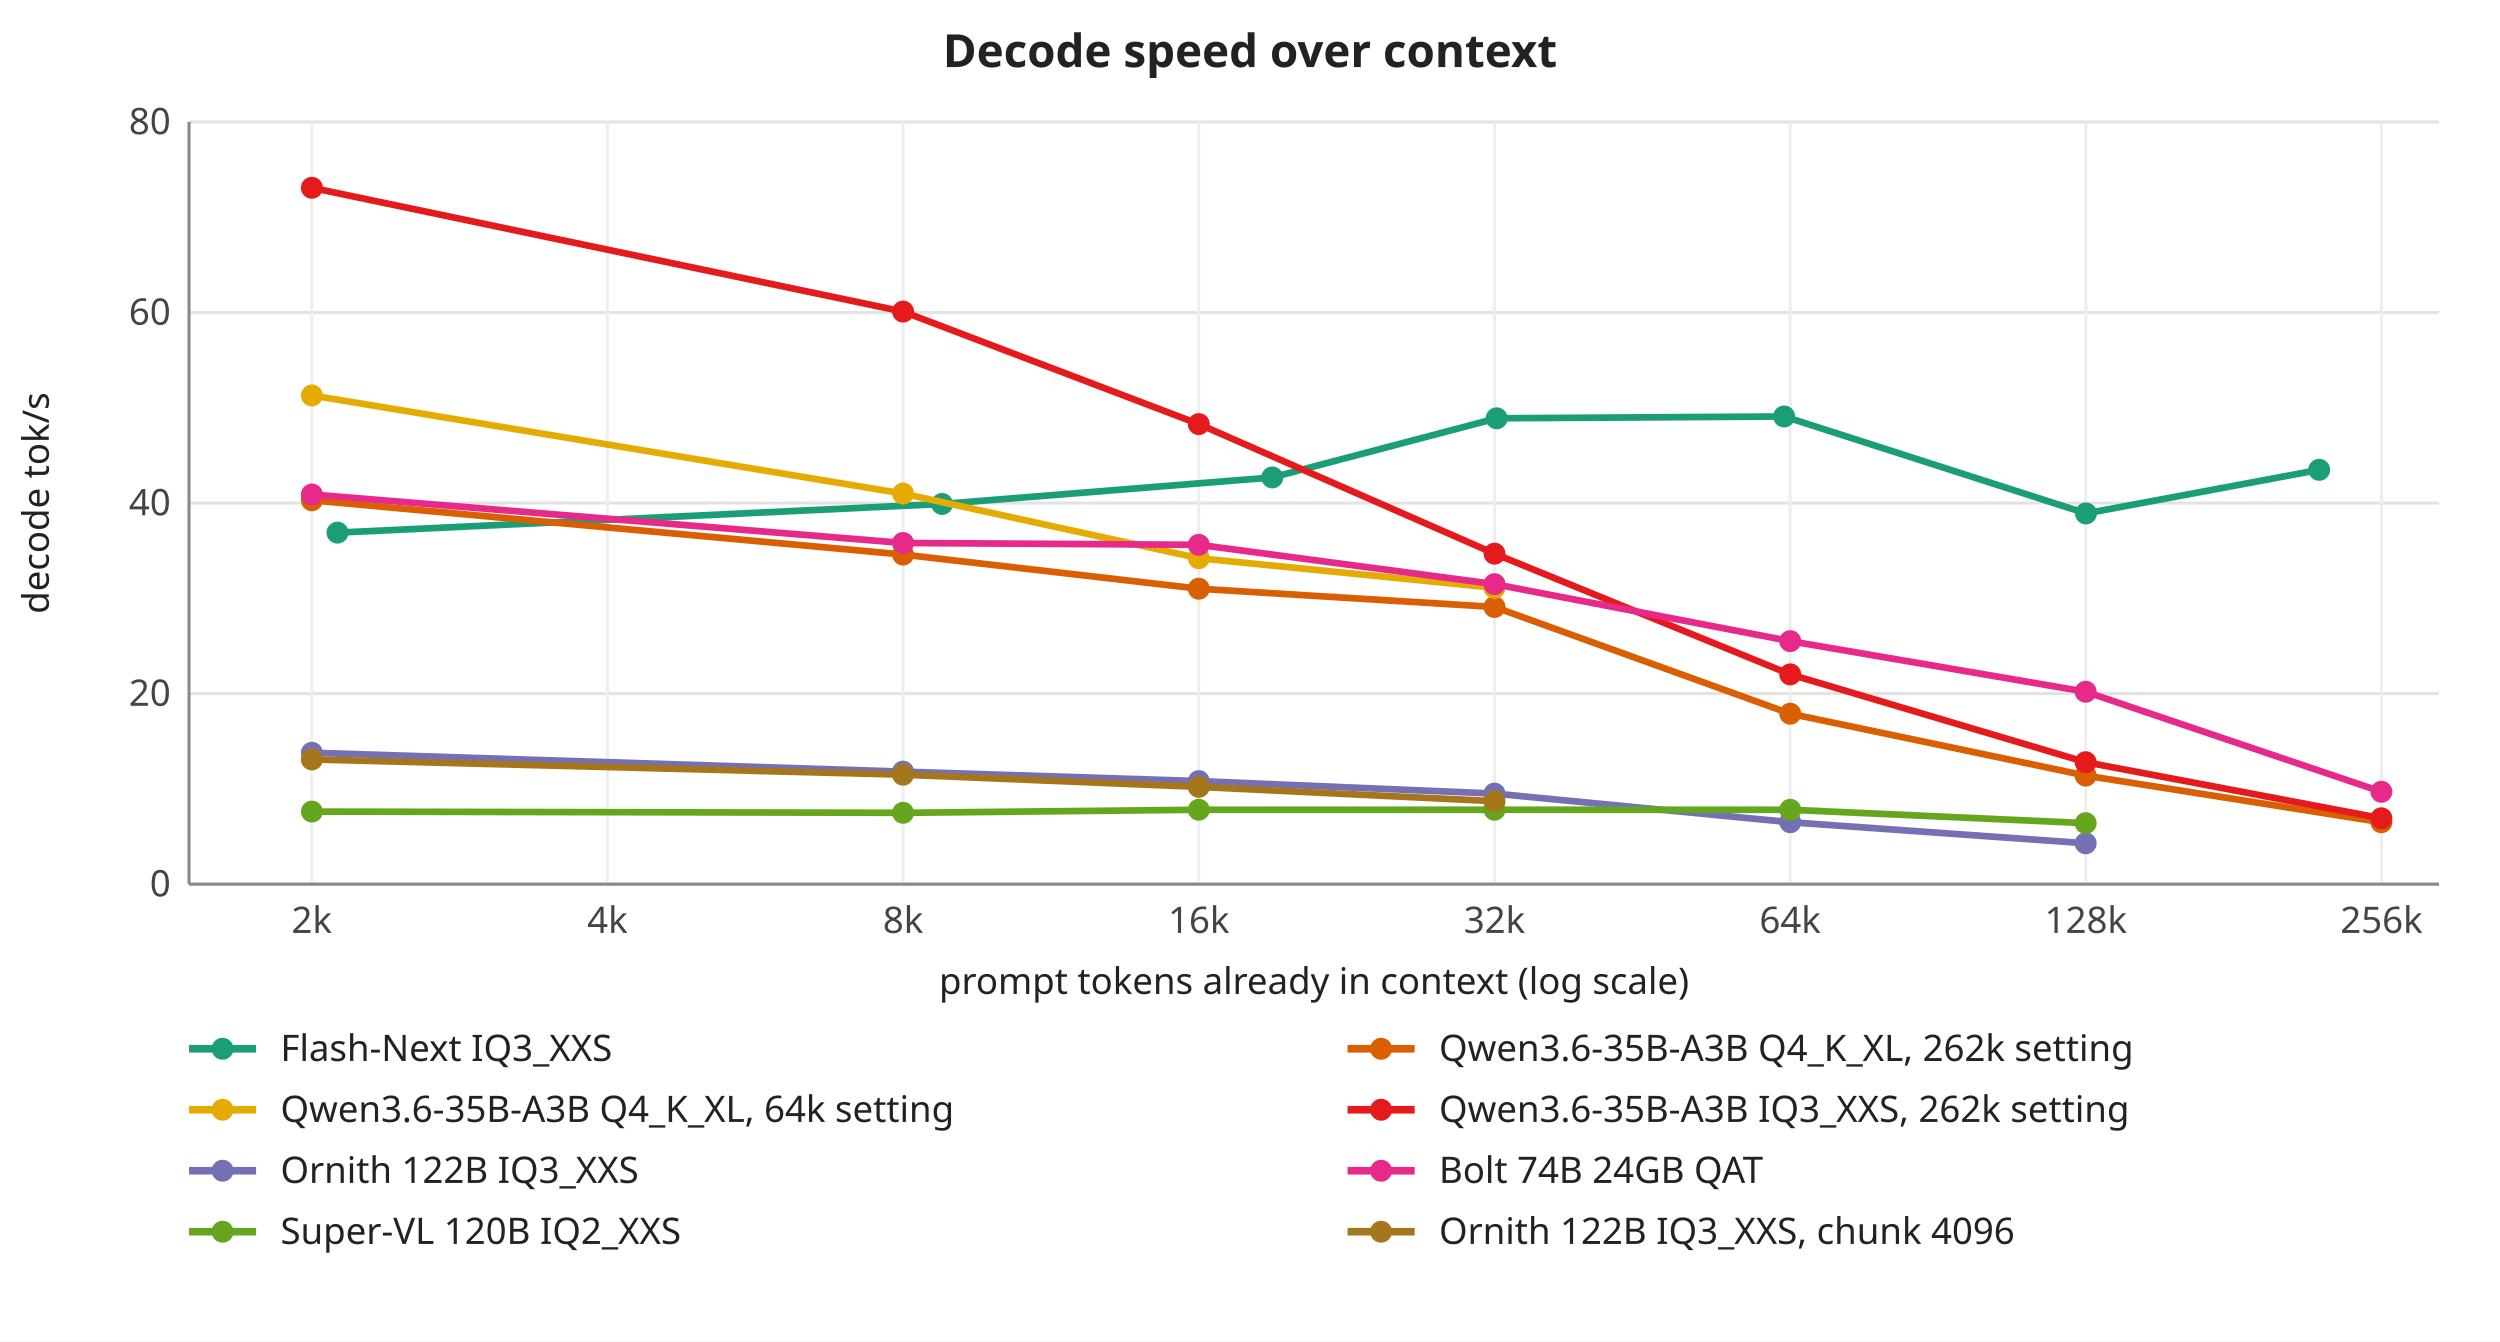
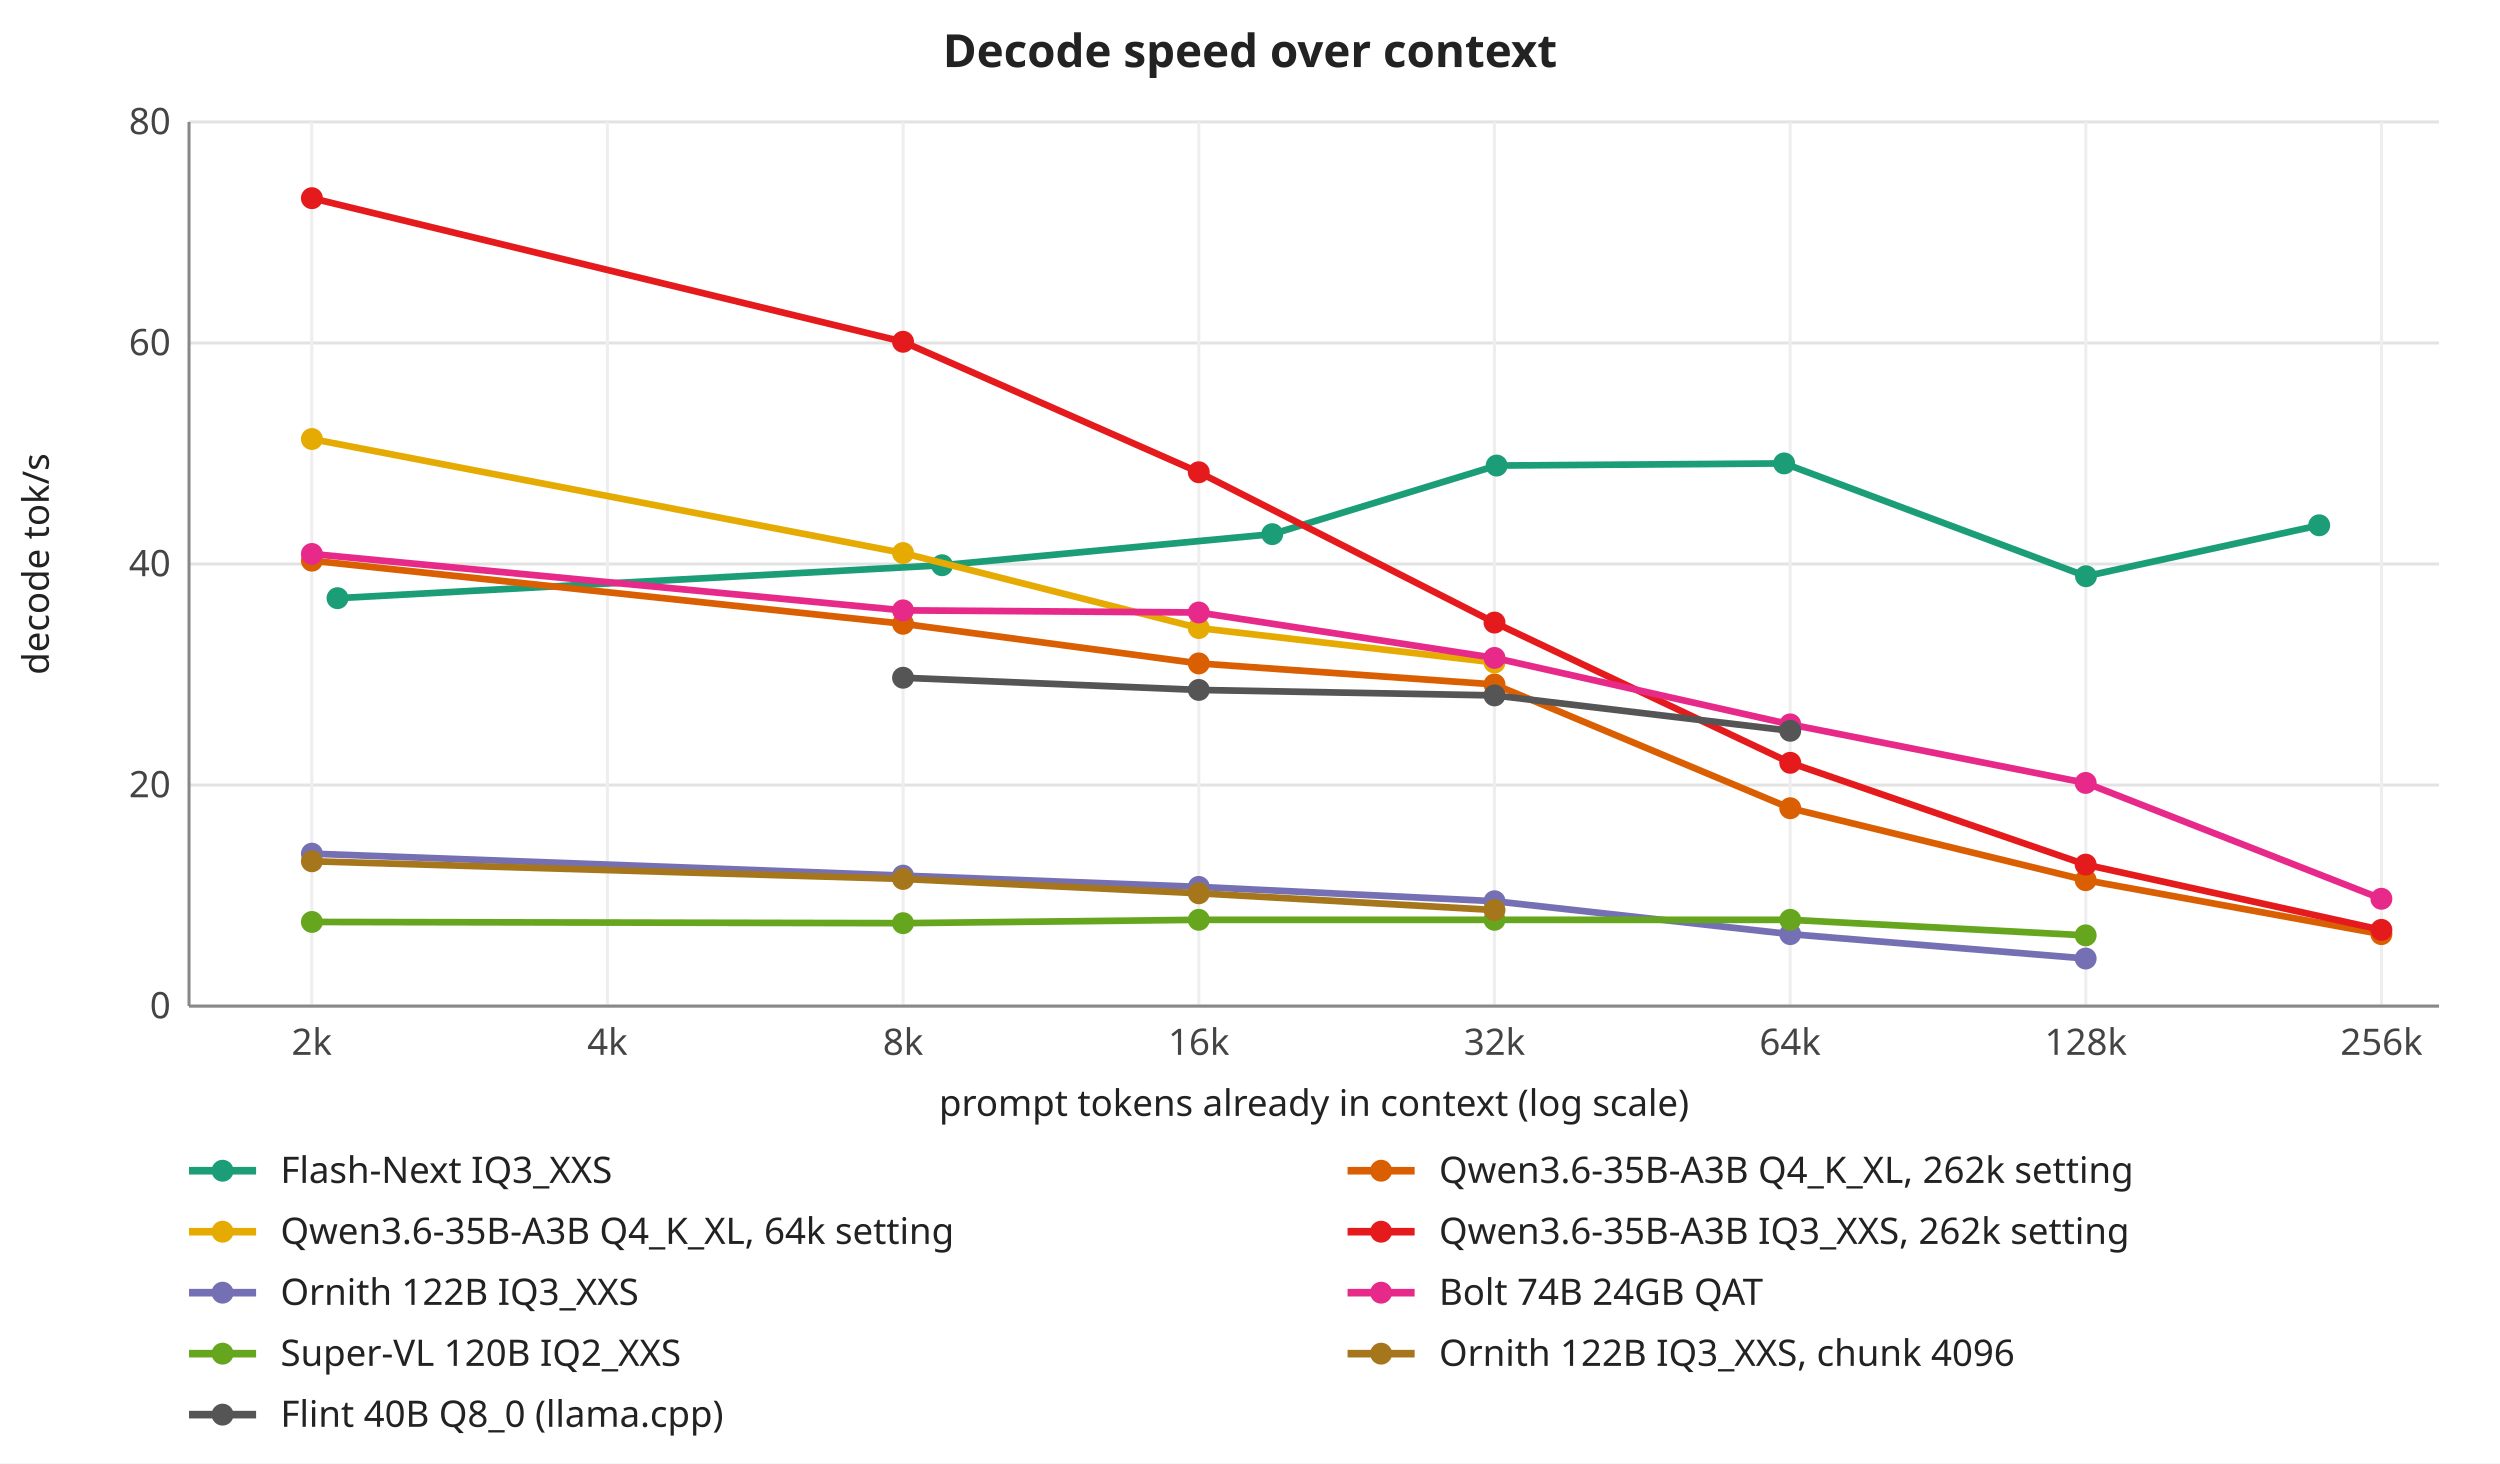
- <svg xmlns="http://www.w3.org/2000/svg" viewBox="0 0 820 440" font-family="sans-serif" font-size="12">
-   <rect width="820" height="440" fill="#ffffff" />
+ <svg xmlns="http://www.w3.org/2000/svg" viewBox="0 0 820 480" font-family="sans-serif" font-size="12">
+   <rect width="820" height="480" fill="#ffffff" />
  <text x="410.0" y="22" text-anchor="middle" font-size="15" font-weight="bold" fill="#222">Decode speed over context</text>
-   <line x1="62" x2="800" y1="290.0" y2="290.0" stroke="#e3e3e3" />
-   <text x="56" y="294.0" text-anchor="end" fill="#444">0</text>
-   <line x1="62" x2="800" y1="227.5" y2="227.5" stroke="#e3e3e3" />
-   <text x="56" y="231.5" text-anchor="end" fill="#444">20</text>
-   <line x1="62" x2="800" y1="165.0" y2="165.0" stroke="#e3e3e3" />
-   <text x="56" y="169.0" text-anchor="end" fill="#444">40</text>
-   <line x1="62" x2="800" y1="102.5" y2="102.5" stroke="#e3e3e3" />
-   <text x="56" y="106.5" text-anchor="end" fill="#444">60</text>
+   <line x1="62" x2="800" y1="330.0" y2="330.0" stroke="#e3e3e3" />
+   <text x="56" y="334.0" text-anchor="end" fill="#444">0</text>
+   <line x1="62" x2="800" y1="257.5" y2="257.5" stroke="#e3e3e3" />
+   <text x="56" y="261.5" text-anchor="end" fill="#444">20</text>
+   <line x1="62" x2="800" y1="185.0" y2="185.0" stroke="#e3e3e3" />
+   <text x="56" y="189.0" text-anchor="end" fill="#444">40</text>
+   <line x1="62" x2="800" y1="112.5" y2="112.5" stroke="#e3e3e3" />
+   <text x="56" y="116.5" text-anchor="end" fill="#444">60</text>
  <line x1="62" x2="800" y1="40.0" y2="40.0" stroke="#e3e3e3" />
  <text x="56" y="44.0" text-anchor="end" fill="#444">80</text>
-   <line x1="102.251" x2="102.251" y1="40" y2="290" stroke="#eee" />
-   <text x="102.251" y="306" text-anchor="middle" fill="#444">2k</text>
-   <line x1="199.234" x2="199.234" y1="40" y2="290" stroke="#eee" />
-   <text x="199.234" y="306" text-anchor="middle" fill="#444">4k</text>
-   <line x1="296.216" x2="296.216" y1="40" y2="290" stroke="#eee" />
-   <text x="296.216" y="306" text-anchor="middle" fill="#444">8k</text>
-   <line x1="393.198" x2="393.198" y1="40" y2="290" stroke="#eee" />
-   <text x="393.198" y="306" text-anchor="middle" fill="#444">16k</text>
-   <line x1="490.18" x2="490.18" y1="40" y2="290" stroke="#eee" />
-   <text x="490.18" y="306" text-anchor="middle" fill="#444">32k</text>
-   <line x1="587.162" x2="587.162" y1="40" y2="290" stroke="#eee" />
-   <text x="587.162" y="306" text-anchor="middle" fill="#444">64k</text>
-   <line x1="684.145" x2="684.145" y1="40" y2="290" stroke="#eee" />
-   <text x="684.145" y="306" text-anchor="middle" fill="#444">128k</text>
-   <line x1="781.127" x2="781.127" y1="40" y2="290" stroke="#eee" />
-   <text x="781.127" y="306" text-anchor="middle" fill="#444">256k</text>
-   <line x1="62" x2="62" y1="40" y2="290" stroke="#888" />
-   <line x1="62" x2="800" y1="290" y2="290" stroke="#888" />
-   <text x="431.0" y="326" text-anchor="middle" fill="#222">prompt tokens already in context (log scale)</text>
-   <text transform="translate(16,165.0) rotate(-90)" text-anchor="middle" fill="#222">decode tok/s</text>
-   <polyline fill="none" stroke="#1b9e77" stroke-width="2.2" points="110.7,174.7 309.0,165.3 417.3,156.6 490.9,137.2 585.2,136.6 684.2,168.4 760.7,154.1" />
-   <circle cx="110.7" cy="174.7" r="3.6" fill="#1b9e77" />
-   <circle cx="309.0" cy="165.3" r="3.6" fill="#1b9e77" />
-   <circle cx="417.3" cy="156.6" r="3.6" fill="#1b9e77" />
-   <circle cx="490.9" cy="137.2" r="3.6" fill="#1b9e77" />
-   <circle cx="585.2" cy="136.6" r="3.6" fill="#1b9e77" />
-   <circle cx="684.2" cy="168.4" r="3.6" fill="#1b9e77" />
-   <circle cx="760.7" cy="154.1" r="3.6" fill="#1b9e77" />
-   <polyline fill="none" stroke="#d95f02" stroke-width="2.2" points="102.3,164.1 296.2,181.9 393.2,193.1 490.2,199.1 587.2,234.1 684.1,254.4 781.1,269.7" />
-   <circle cx="102.3" cy="164.1" r="3.6" fill="#d95f02" />
-   <circle cx="296.2" cy="181.9" r="3.6" fill="#d95f02" />
-   <circle cx="393.2" cy="193.1" r="3.6" fill="#d95f02" />
-   <circle cx="490.2" cy="199.1" r="3.6" fill="#d95f02" />
-   <circle cx="587.2" cy="234.1" r="3.6" fill="#d95f02" />
-   <circle cx="684.1" cy="254.4" r="3.6" fill="#d95f02" />
-   <circle cx="781.1" cy="269.7" r="3.6" fill="#d95f02" />
-   <polyline fill="none" stroke="#e6ab02" stroke-width="2.2" points="102.3,129.7 296.2,161.9 393.2,183.1 490.2,192.8" />
-   <circle cx="102.3" cy="129.7" r="3.6" fill="#e6ab02" />
-   <circle cx="296.2" cy="161.9" r="3.6" fill="#e6ab02" />
-   <circle cx="393.2" cy="183.1" r="3.6" fill="#e6ab02" />
-   <circle cx="490.2" cy="192.8" r="3.6" fill="#e6ab02" />
-   <polyline fill="none" stroke="#e41a1c" stroke-width="2.2" points="102.3,61.6 296.2,102.2 393.2,139.1 490.2,181.6 587.2,221.2 684.1,250.0 781.1,268.4" />
-   <circle cx="102.3" cy="61.6" r="3.6" fill="#e41a1c" />
-   <circle cx="296.2" cy="102.2" r="3.6" fill="#e41a1c" />
-   <circle cx="393.2" cy="139.1" r="3.6" fill="#e41a1c" />
-   <circle cx="490.2" cy="181.6" r="3.6" fill="#e41a1c" />
-   <circle cx="587.2" cy="221.2" r="3.6" fill="#e41a1c" />
-   <circle cx="684.1" cy="250.0" r="3.6" fill="#e41a1c" />
-   <circle cx="781.1" cy="268.4" r="3.6" fill="#e41a1c" />
-   <polyline fill="none" stroke="#7570b3" stroke-width="2.2" points="102.3,246.9 296.2,253.1 393.2,256.2 490.2,260.3 587.2,269.7 684.1,276.6" />
-   <circle cx="102.3" cy="246.9" r="3.6" fill="#7570b3" />
-   <circle cx="296.2" cy="253.1" r="3.6" fill="#7570b3" />
-   <circle cx="393.2" cy="256.2" r="3.6" fill="#7570b3" />
-   <circle cx="490.2" cy="260.3" r="3.6" fill="#7570b3" />
-   <circle cx="587.2" cy="269.7" r="3.6" fill="#7570b3" />
-   <circle cx="684.1" cy="276.6" r="3.6" fill="#7570b3" />
-   <polyline fill="none" stroke="#e7298a" stroke-width="2.2" points="102.3,162.2 296.2,178.1 393.2,178.7 490.2,191.6 587.2,210.3 684.1,226.9 781.1,259.7" />
-   <circle cx="102.3" cy="162.2" r="3.6" fill="#e7298a" />
-   <circle cx="296.2" cy="178.1" r="3.6" fill="#e7298a" />
-   <circle cx="393.2" cy="178.7" r="3.6" fill="#e7298a" />
-   <circle cx="490.2" cy="191.6" r="3.6" fill="#e7298a" />
-   <circle cx="587.2" cy="210.3" r="3.6" fill="#e7298a" />
-   <circle cx="684.1" cy="226.9" r="3.6" fill="#e7298a" />
-   <circle cx="781.1" cy="259.7" r="3.6" fill="#e7298a" />
-   <polyline fill="none" stroke="#66a61e" stroke-width="2.2" points="102.3,266.2 296.2,266.6 393.2,265.6 490.2,265.6 587.2,265.6 684.1,270.0" />
-   <circle cx="102.3" cy="266.2" r="3.6" fill="#66a61e" />
-   <circle cx="296.2" cy="266.6" r="3.6" fill="#66a61e" />
-   <circle cx="393.2" cy="265.6" r="3.6" fill="#66a61e" />
-   <circle cx="490.2" cy="265.6" r="3.6" fill="#66a61e" />
-   <circle cx="587.2" cy="265.6" r="3.6" fill="#66a61e" />
-   <circle cx="684.1" cy="270.0" r="3.6" fill="#66a61e" />
-   <polyline fill="none" stroke="#a6761d" stroke-width="2.2" points="102.3,249.1 296.2,254.1 393.2,258.1 490.2,262.8" />
-   <circle cx="102.3" cy="249.1" r="3.6" fill="#a6761d" />
-   <circle cx="296.2" cy="254.1" r="3.6" fill="#a6761d" />
-   <circle cx="393.2" cy="258.1" r="3.6" fill="#a6761d" />
-   <circle cx="490.2" cy="262.8" r="3.6" fill="#a6761d" />
-   <line x1="62" x2="84" y1="344" y2="344" stroke="#1b9e77" stroke-width="2.5" />
-   <circle cx="73" cy="344" r="3.6" fill="#1b9e77" />
-   <text x="92" y="348" fill="#222">Flash-Next IQ3_XXS</text>
-   <line x1="442" x2="464" y1="344" y2="344" stroke="#d95f02" stroke-width="2.5" />
-   <circle cx="453" cy="344" r="3.6" fill="#d95f02" />
-   <text x="472" y="348" fill="#222">Qwen3.6-35B-A3B Q4_K_XL, 262k setting</text>
-   <line x1="62" x2="84" y1="364" y2="364" stroke="#e6ab02" stroke-width="2.5" />
-   <circle cx="73" cy="364" r="3.6" fill="#e6ab02" />
-   <text x="92" y="368" fill="#222">Qwen3.6-35B-A3B Q4_K_XL, 64k setting</text>
-   <line x1="442" x2="464" y1="364" y2="364" stroke="#e41a1c" stroke-width="2.5" />
-   <circle cx="453" cy="364" r="3.6" fill="#e41a1c" />
-   <text x="472" y="368" fill="#222">Qwen3.6-35B-A3B IQ3_XXS, 262k setting</text>
-   <line x1="62" x2="84" y1="384" y2="384" stroke="#7570b3" stroke-width="2.5" />
-   <circle cx="73" cy="384" r="3.6" fill="#7570b3" />
-   <text x="92" y="388" fill="#222">Ornith 122B IQ3_XXS</text>
-   <line x1="442" x2="464" y1="384" y2="384" stroke="#e7298a" stroke-width="2.5" />
-   <circle cx="453" cy="384" r="3.6" fill="#e7298a" />
-   <text x="472" y="388" fill="#222">Bolt 74B 24GB QAT</text>
-   <line x1="62" x2="84" y1="404" y2="404" stroke="#66a61e" stroke-width="2.5" />
-   <circle cx="73" cy="404" r="3.6" fill="#66a61e" />
-   <text x="92" y="408" fill="#222">Super-VL 120B IQ2_XXS</text>
-   <line x1="442" x2="464" y1="404" y2="404" stroke="#a6761d" stroke-width="2.5" />
-   <circle cx="453" cy="404" r="3.6" fill="#a6761d" />
-   <text x="472" y="408" fill="#222">Ornith 122B IQ3_XXS, chunk 4096</text>
+   <line x1="102.251" x2="102.251" y1="40" y2="330" stroke="#eee" />
+   <text x="102.251" y="346" text-anchor="middle" fill="#444">2k</text>
+   <line x1="199.234" x2="199.234" y1="40" y2="330" stroke="#eee" />
+   <text x="199.234" y="346" text-anchor="middle" fill="#444">4k</text>
+   <line x1="296.216" x2="296.216" y1="40" y2="330" stroke="#eee" />
+   <text x="296.216" y="346" text-anchor="middle" fill="#444">8k</text>
+   <line x1="393.198" x2="393.198" y1="40" y2="330" stroke="#eee" />
+   <text x="393.198" y="346" text-anchor="middle" fill="#444">16k</text>
+   <line x1="490.18" x2="490.18" y1="40" y2="330" stroke="#eee" />
+   <text x="490.18" y="346" text-anchor="middle" fill="#444">32k</text>
+   <line x1="587.162" x2="587.162" y1="40" y2="330" stroke="#eee" />
+   <text x="587.162" y="346" text-anchor="middle" fill="#444">64k</text>
+   <line x1="684.145" x2="684.145" y1="40" y2="330" stroke="#eee" />
+   <text x="684.145" y="346" text-anchor="middle" fill="#444">128k</text>
+   <line x1="781.127" x2="781.127" y1="40" y2="330" stroke="#eee" />
+   <text x="781.127" y="346" text-anchor="middle" fill="#444">256k</text>
+   <line x1="62" x2="62" y1="40" y2="330" stroke="#888" />
+   <line x1="62" x2="800" y1="330" y2="330" stroke="#888" />
+   <text x="431.0" y="366" text-anchor="middle" fill="#222">prompt tokens already in context (log scale)</text>
+   <text transform="translate(16,185.0) rotate(-90)" text-anchor="middle" fill="#222">decode tok/s</text>
+   <polyline fill="none" stroke="#1b9e77" stroke-width="2.2" points="110.7,196.2 309.0,185.4 417.3,175.2 490.9,152.7 585.2,152.0 684.2,189.0 760.7,172.3" />
+   <circle cx="110.7" cy="196.2" r="3.6" fill="#1b9e77" />
+   <circle cx="309.0" cy="185.4" r="3.6" fill="#1b9e77" />
+   <circle cx="417.3" cy="175.2" r="3.6" fill="#1b9e77" />
+   <circle cx="490.9" cy="152.7" r="3.6" fill="#1b9e77" />
+   <circle cx="585.2" cy="152.0" r="3.6" fill="#1b9e77" />
+   <circle cx="684.2" cy="189.0" r="3.6" fill="#1b9e77" />
+   <circle cx="760.7" cy="172.3" r="3.6" fill="#1b9e77" />
+   <polyline fill="none" stroke="#d95f02" stroke-width="2.2" points="102.3,183.9 296.2,204.6 393.2,217.6 490.2,224.5 587.2,265.1 684.1,288.7 781.1,306.4" />
+   <circle cx="102.3" cy="183.9" r="3.6" fill="#d95f02" />
+   <circle cx="296.2" cy="204.6" r="3.6" fill="#d95f02" />
+   <circle cx="393.2" cy="217.6" r="3.6" fill="#d95f02" />
+   <circle cx="490.2" cy="224.5" r="3.6" fill="#d95f02" />
+   <circle cx="587.2" cy="265.1" r="3.6" fill="#d95f02" />
+   <circle cx="684.1" cy="288.7" r="3.6" fill="#d95f02" />
+   <circle cx="781.1" cy="306.4" r="3.6" fill="#d95f02" />
+   <polyline fill="none" stroke="#e6ab02" stroke-width="2.2" points="102.3,144.0 296.2,181.4 393.2,206.0 490.2,217.3" />
+   <circle cx="102.3" cy="144.0" r="3.6" fill="#e6ab02" />
+   <circle cx="296.2" cy="181.4" r="3.6" fill="#e6ab02" />
+   <circle cx="393.2" cy="206.0" r="3.6" fill="#e6ab02" />
+   <circle cx="490.2" cy="217.3" r="3.6" fill="#e6ab02" />
+   <polyline fill="none" stroke="#e41a1c" stroke-width="2.2" points="102.3,65.0 296.2,112.1 393.2,154.9 490.2,204.2 587.2,250.2 684.1,283.6 781.1,305.0" />
+   <circle cx="102.3" cy="65.0" r="3.6" fill="#e41a1c" />
+   <circle cx="296.2" cy="112.1" r="3.6" fill="#e41a1c" />
+   <circle cx="393.2" cy="154.9" r="3.6" fill="#e41a1c" />
+   <circle cx="490.2" cy="204.2" r="3.6" fill="#e41a1c" />
+   <circle cx="587.2" cy="250.2" r="3.6" fill="#e41a1c" />
+   <circle cx="684.1" cy="283.6" r="3.6" fill="#e41a1c" />
+   <circle cx="781.1" cy="305.0" r="3.6" fill="#e41a1c" />
+   <polyline fill="none" stroke="#7570b3" stroke-width="2.2" points="102.3,280.0 296.2,287.2 393.2,290.9 490.2,295.6 587.2,306.4 684.1,314.4" />
+   <circle cx="102.3" cy="280.0" r="3.6" fill="#7570b3" />
+   <circle cx="296.2" cy="287.2" r="3.6" fill="#7570b3" />
+   <circle cx="393.2" cy="290.9" r="3.6" fill="#7570b3" />
+   <circle cx="490.2" cy="295.6" r="3.6" fill="#7570b3" />
+   <circle cx="587.2" cy="306.4" r="3.6" fill="#7570b3" />
+   <circle cx="684.1" cy="314.4" r="3.6" fill="#7570b3" />
+   <polyline fill="none" stroke="#e7298a" stroke-width="2.2" points="102.3,181.7 296.2,200.2 393.2,200.9 490.2,215.8 587.2,237.6 684.1,256.8 781.1,294.8" />
+   <circle cx="102.3" cy="181.7" r="3.6" fill="#e7298a" />
+   <circle cx="296.2" cy="200.2" r="3.6" fill="#e7298a" />
+   <circle cx="393.2" cy="200.9" r="3.6" fill="#e7298a" />
+   <circle cx="490.2" cy="215.8" r="3.6" fill="#e7298a" />
+   <circle cx="587.2" cy="237.6" r="3.6" fill="#e7298a" />
+   <circle cx="684.1" cy="256.8" r="3.6" fill="#e7298a" />
+   <circle cx="781.1" cy="294.8" r="3.6" fill="#e7298a" />
+   <polyline fill="none" stroke="#66a61e" stroke-width="2.2" points="102.3,302.4 296.2,302.8 393.2,301.7 490.2,301.7 587.2,301.7 684.1,306.8" />
+   <circle cx="102.3" cy="302.4" r="3.6" fill="#66a61e" />
+   <circle cx="296.2" cy="302.8" r="3.6" fill="#66a61e" />
+   <circle cx="393.2" cy="301.7" r="3.6" fill="#66a61e" />
+   <circle cx="490.2" cy="301.7" r="3.6" fill="#66a61e" />
+   <circle cx="587.2" cy="301.7" r="3.6" fill="#66a61e" />
+   <circle cx="684.1" cy="306.8" r="3.6" fill="#66a61e" />
+   <polyline fill="none" stroke="#a6761d" stroke-width="2.2" points="102.3,282.5 296.2,288.3 393.2,293.0 490.2,298.5" />
+   <circle cx="102.3" cy="282.5" r="3.6" fill="#a6761d" />
+   <circle cx="296.2" cy="288.3" r="3.6" fill="#a6761d" />
+   <circle cx="393.2" cy="293.0" r="3.6" fill="#a6761d" />
+   <circle cx="490.2" cy="298.5" r="3.6" fill="#a6761d" />
+   <polyline fill="none" stroke="#555555" stroke-width="2.2" points="296.2,222.3 393.2,226.3 490.2,228.1 587.2,239.7" />
+   <circle cx="296.2" cy="222.3" r="3.6" fill="#555555" />
+   <circle cx="393.2" cy="226.3" r="3.6" fill="#555555" />
+   <circle cx="490.2" cy="228.1" r="3.6" fill="#555555" />
+   <circle cx="587.2" cy="239.7" r="3.6" fill="#555555" />
+   <line x1="62" x2="84" y1="384" y2="384" stroke="#1b9e77" stroke-width="2.5" />
+   <circle cx="73" cy="384" r="3.6" fill="#1b9e77" />
+   <text x="92" y="388" fill="#222">Flash-Next IQ3_XXS</text>
+   <line x1="442" x2="464" y1="384" y2="384" stroke="#d95f02" stroke-width="2.5" />
+   <circle cx="453" cy="384" r="3.6" fill="#d95f02" />
+   <text x="472" y="388" fill="#222">Qwen3.6-35B-A3B Q4_K_XL, 262k setting</text>
+   <line x1="62" x2="84" y1="404" y2="404" stroke="#e6ab02" stroke-width="2.5" />
+   <circle cx="73" cy="404" r="3.6" fill="#e6ab02" />
+   <text x="92" y="408" fill="#222">Qwen3.6-35B-A3B Q4_K_XL, 64k setting</text>
+   <line x1="442" x2="464" y1="404" y2="404" stroke="#e41a1c" stroke-width="2.5" />
+   <circle cx="453" cy="404" r="3.6" fill="#e41a1c" />
+   <text x="472" y="408" fill="#222">Qwen3.6-35B-A3B IQ3_XXS, 262k setting</text>
+   <line x1="62" x2="84" y1="424" y2="424" stroke="#7570b3" stroke-width="2.5" />
+   <circle cx="73" cy="424" r="3.6" fill="#7570b3" />
+   <text x="92" y="428" fill="#222">Ornith 122B IQ3_XXS</text>
+   <line x1="442" x2="464" y1="424" y2="424" stroke="#e7298a" stroke-width="2.5" />
+   <circle cx="453" cy="424" r="3.6" fill="#e7298a" />
+   <text x="472" y="428" fill="#222">Bolt 74B 24GB QAT</text>
+   <line x1="62" x2="84" y1="444" y2="444" stroke="#66a61e" stroke-width="2.5" />
+   <circle cx="73" cy="444" r="3.6" fill="#66a61e" />
+   <text x="92" y="448" fill="#222">Super-VL 120B IQ2_XXS</text>
+   <line x1="442" x2="464" y1="444" y2="444" stroke="#a6761d" stroke-width="2.5" />
+   <circle cx="453" cy="444" r="3.6" fill="#a6761d" />
+   <text x="472" y="448" fill="#222">Ornith 122B IQ3_XXS, chunk 4096</text>
+   <line x1="62" x2="84" y1="464" y2="464" stroke="#555555" stroke-width="2.5" />
+   <circle cx="73" cy="464" r="3.6" fill="#555555" />
+   <text x="92" y="468" fill="#222">Flint 40B Q8_0 (llama.cpp)</text>
</svg>
